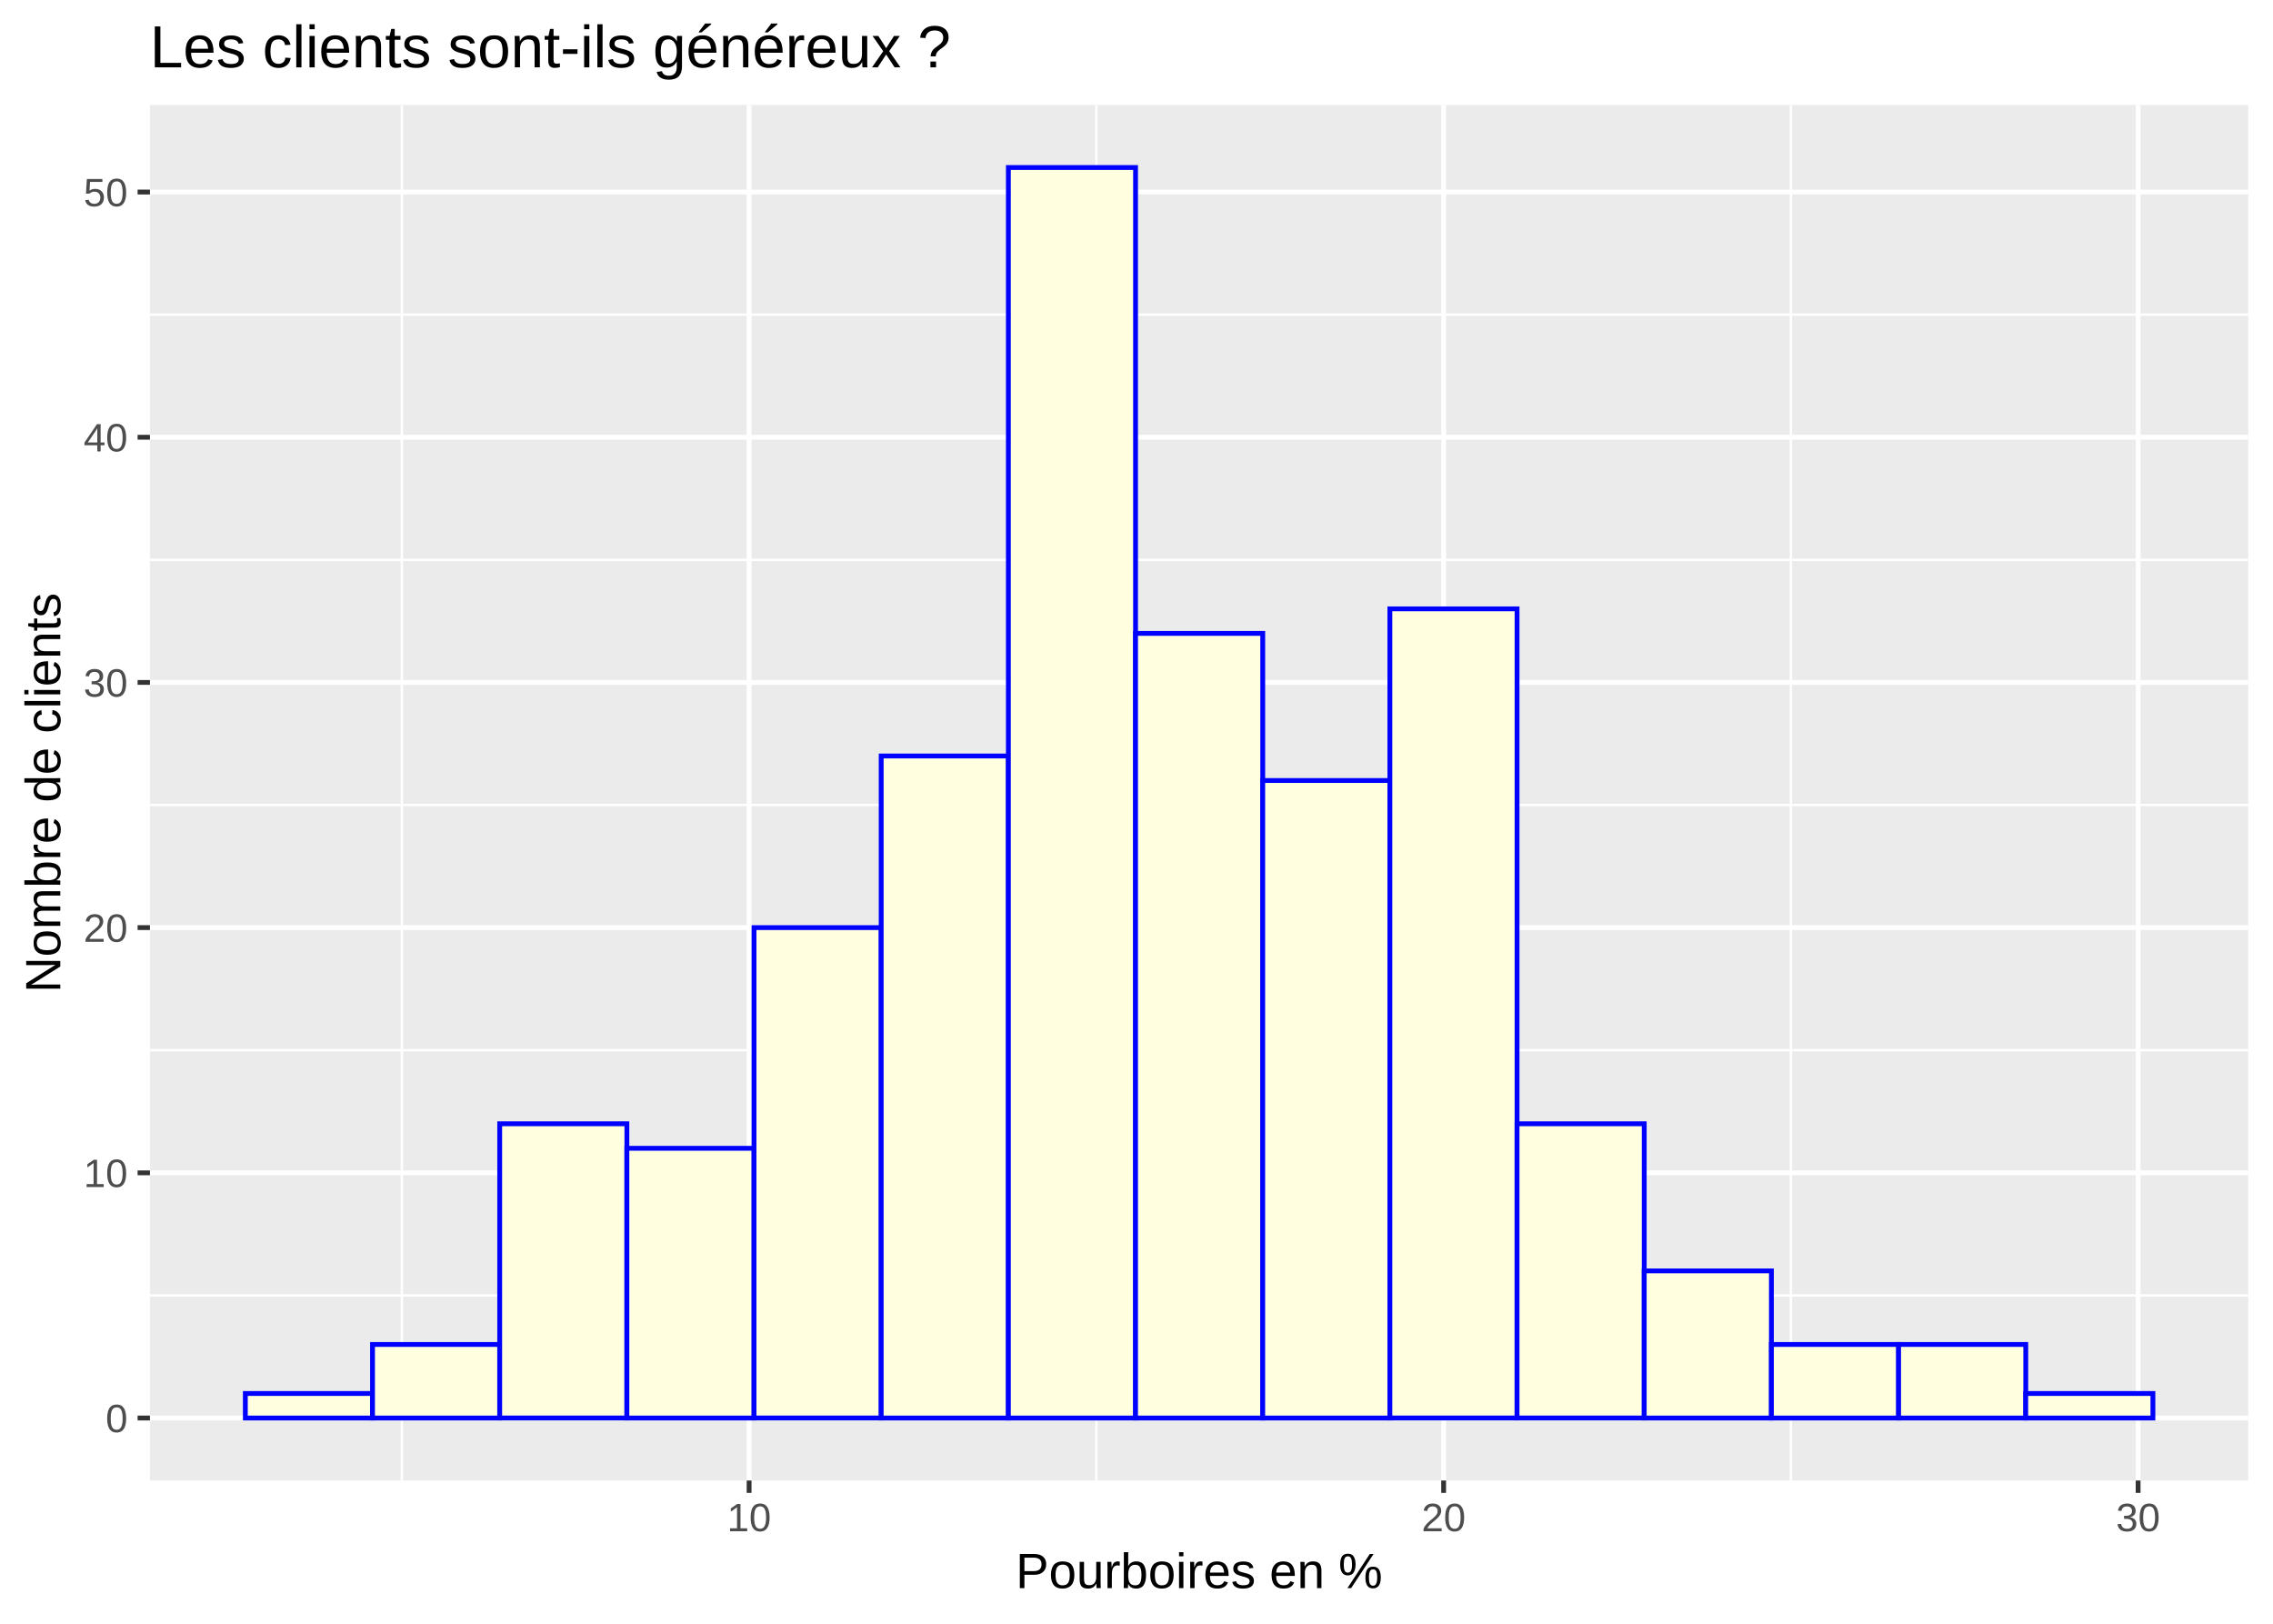
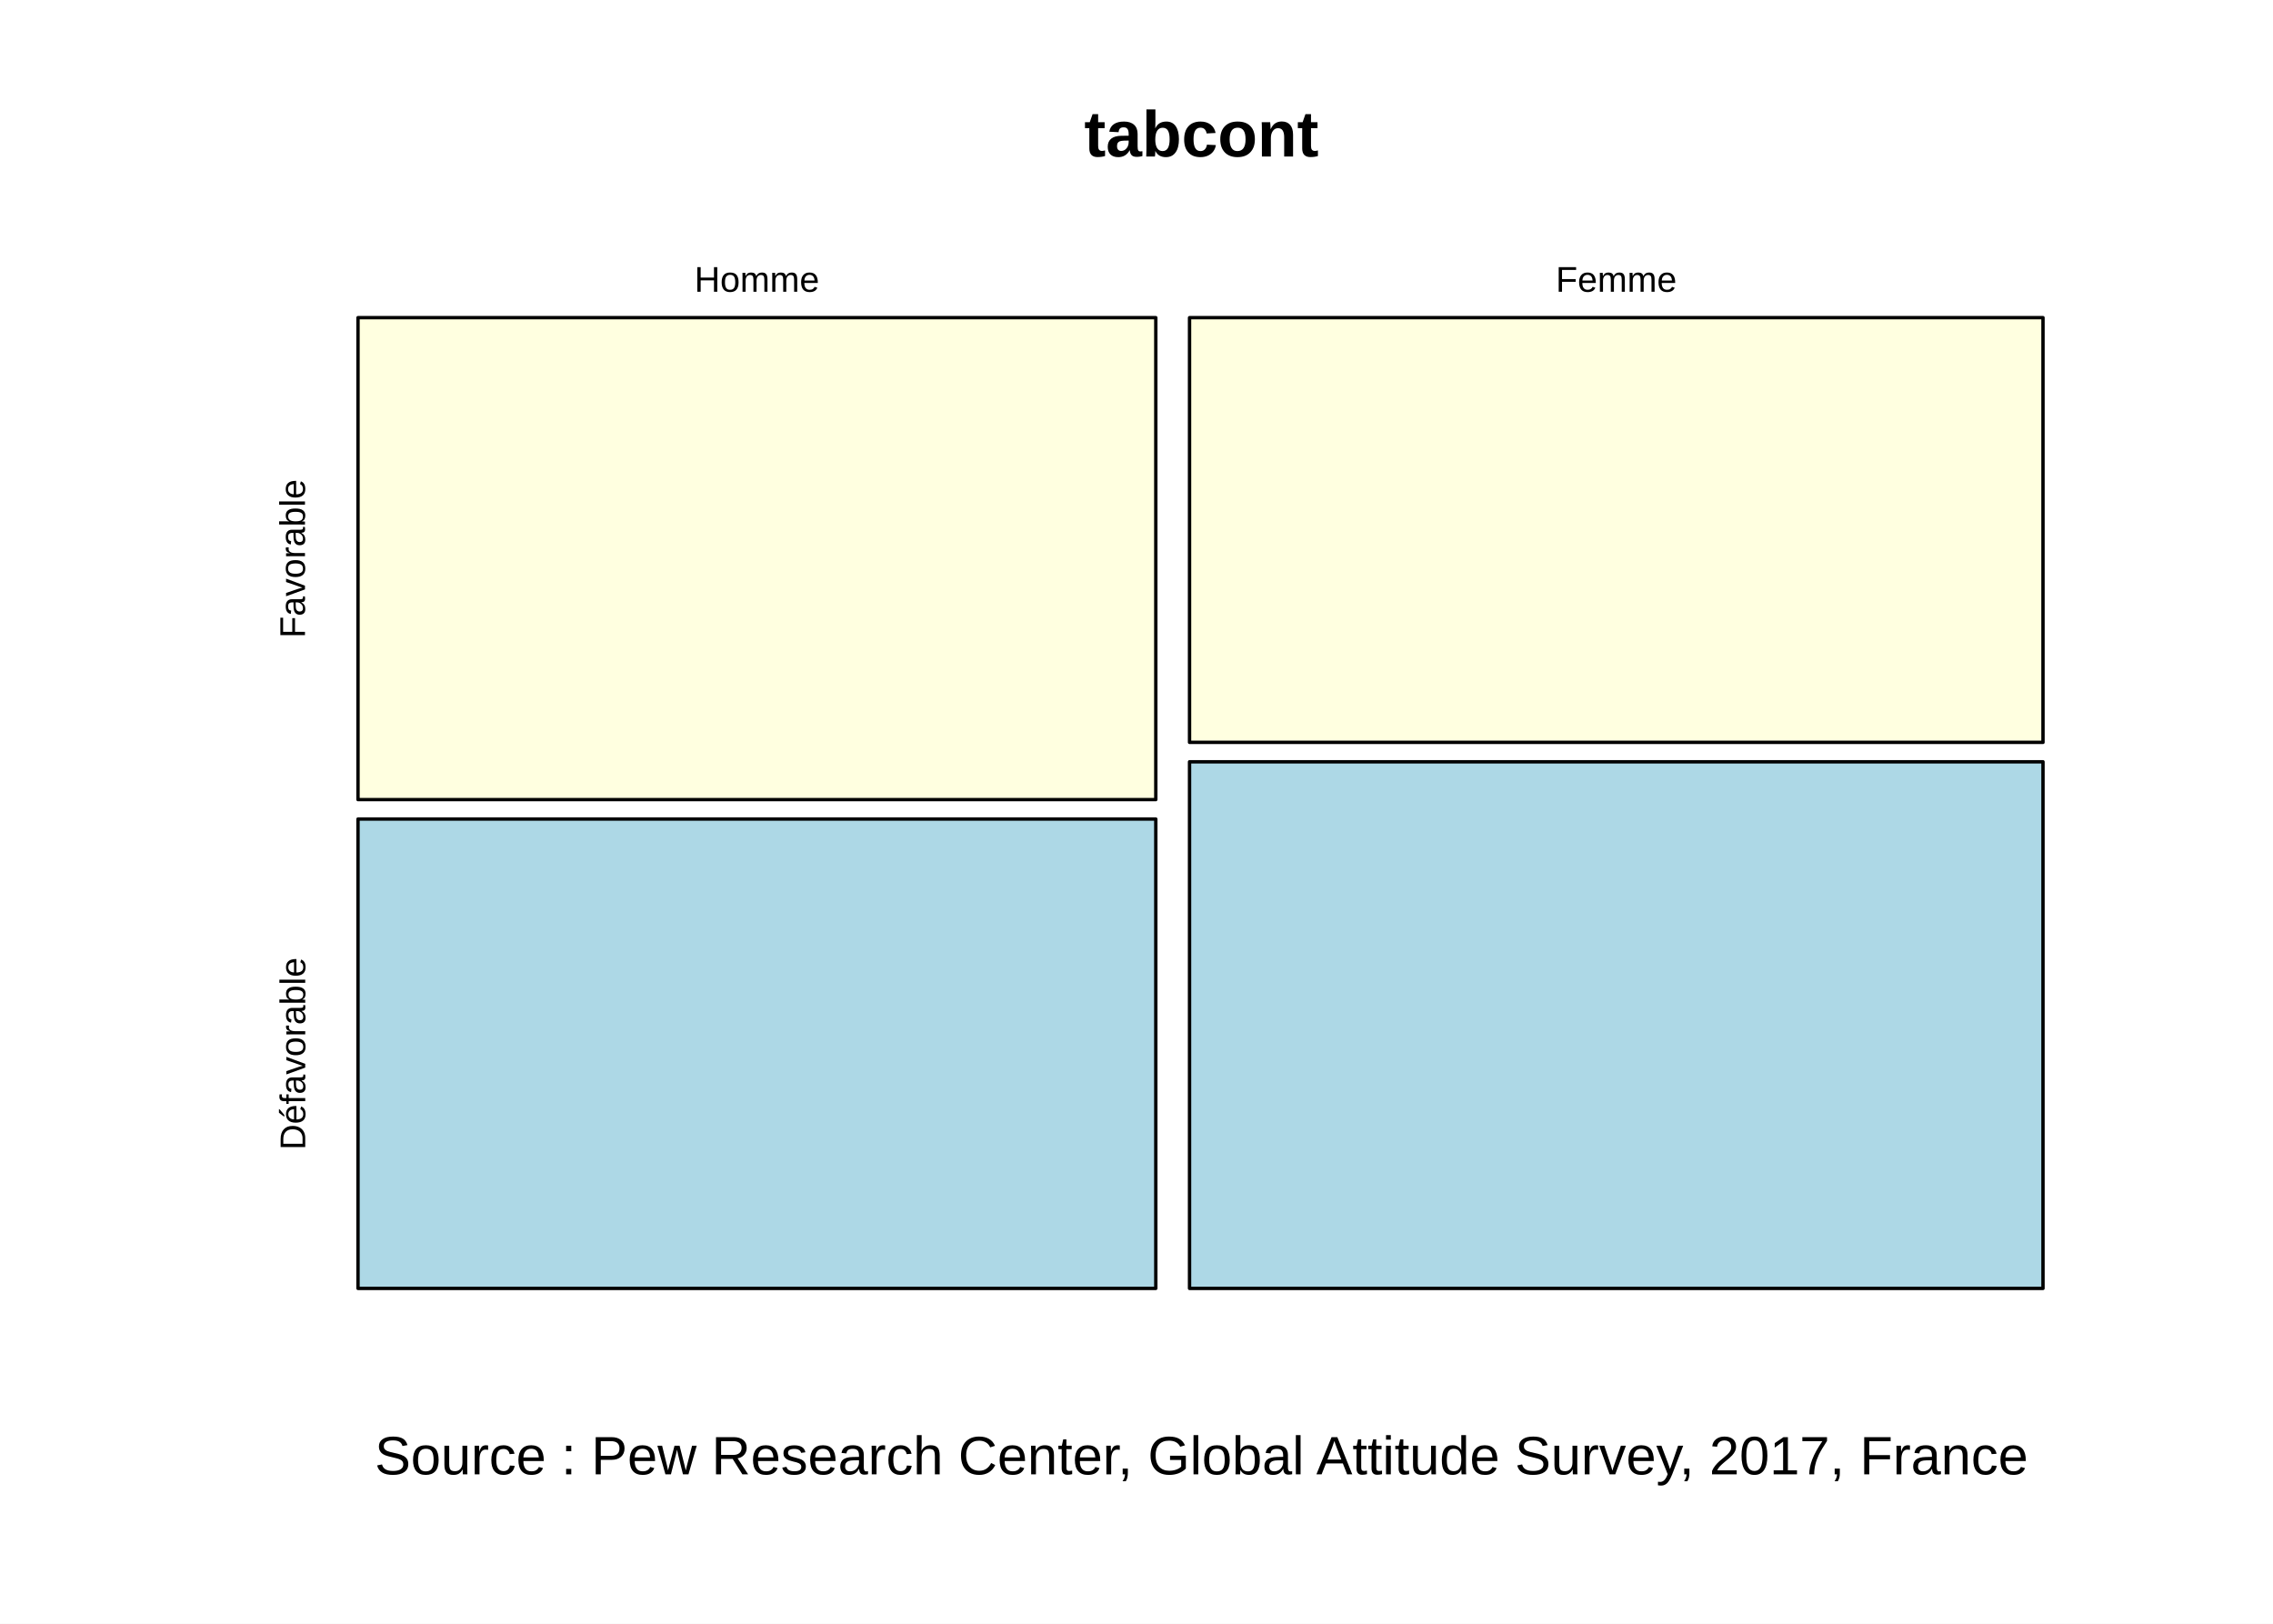
<svg xmlns="http://www.w3.org/2000/svg" class="svglite" width="504.00pt" height="360.00pt" viewBox="0 0 504.00 360.00">
  <defs>
    <style type="text/css">
    .svglite line, .svglite polyline, .svglite polygon, .svglite path, .svglite rect, .svglite circle {
      fill: none;
      stroke: #000000;
      stroke-linecap: round;
      stroke-linejoin: round;
      stroke-miterlimit: 10.00;
    }
  </style>
  </defs>
  <rect width="100%" height="100%" style="stroke: none; fill: #FFFFFF;" />
  <defs>
    <clipPath id="cpMC4wMHw1MDQuMDB8MC4wMHwzNjAuMDA=">
      <rect x="0.00" y="0.00" width="504.00" height="360.00" />
    </clipPath>
  </defs>
  <g clip-path="url(#cpMC4wMHw1MDQuMDB8MC4wMHwzNjAuMDA=)">
-     <rect x="0.00" y="0.00" width="504.00" height="360.00" style="stroke-width: 1.07; stroke: #FFFFFF; fill: #FFFFFF;" />
+     <text x="266.40" y="34.70" text-anchor="middle" style="font-size: 14.40px; font-weight: bold; font-family: Arial;" textLength="51.98px" lengthAdjust="spacingAndGlyphs">tabcont</text>
+     <text x="266.40" y="326.88" text-anchor="middle" style="font-size: 12.00px; font-family: Arial;" textLength="368.86px" lengthAdjust="spacingAndGlyphs">Source : Pew Research Center, Global Attitude Survey, 2017, France</text>
+     <text x="167.83" y="64.69" text-anchor="middle" style="font-size: 7.92px; font-family: Arial;" textLength="27.68px" lengthAdjust="spacingAndGlyphs">Homme</text>
+     <text x="358.38" y="64.69" text-anchor="middle" style="font-size: 7.92px; font-family: Arial;" textLength="26.81px" lengthAdjust="spacingAndGlyphs">Femme</text>
+     <text transform="translate(67.62,123.86) rotate(-90)" text-anchor="middle" style="font-size: 7.92px; font-family: Arial;" textLength="35.17px" lengthAdjust="spacingAndGlyphs">Favorable</text>
+     <text transform="translate(67.68,233.62) rotate(-90)" text-anchor="middle" style="font-size: 7.92px; font-family: Arial;" textLength="42.65px" lengthAdjust="spacingAndGlyphs">Défavorable</text>
  </g>
  <defs>
-     <clipPath id="cpMzMuMjV8NDk4LjUyfDIzLjI4fDMyOC4yNQ==">
-       <rect x="33.25" y="23.28" width="465.27" height="304.97" />
+     <clipPath id="cpNTkuMDR8NDczLjc2fDU5LjA0fDI4Ni41Ng==">
+       <rect x="59.04" y="59.04" width="414.72" height="227.52" />
    </clipPath>
  </defs>
-   <g clip-path="url(#cpMzMuMjV8NDk4LjUyfDIzLjI4fDMyOC4yNQ==)">
-     <rect x="33.25" y="23.28" width="465.27" height="304.97" style="stroke-width: 1.07; stroke: none; fill: #EBEBEB;" />
-     <polyline points="33.25,287.21 498.52,287.21 " style="stroke-width: 0.53; stroke: #FFFFFF; stroke-linecap: butt;" />
-     <polyline points="33.25,232.85 498.52,232.85 " style="stroke-width: 0.53; stroke: #FFFFFF; stroke-linecap: butt;" />
-     <polyline points="33.25,178.48 498.52,178.48 " style="stroke-width: 0.53; stroke: #FFFFFF; stroke-linecap: butt;" />
-     <polyline points="33.25,124.12 498.52,124.12 " style="stroke-width: 0.53; stroke: #FFFFFF; stroke-linecap: butt;" />
-     <polyline points="33.25,69.76 498.52,69.76 " style="stroke-width: 0.53; stroke: #FFFFFF; stroke-linecap: butt;" />
-     <polyline points="89.10,328.25 89.10,23.28 " style="stroke-width: 0.53; stroke: #FFFFFF; stroke-linecap: butt;" />
-     <polyline points="243.10,328.25 243.10,23.28 " style="stroke-width: 0.53; stroke: #FFFFFF; stroke-linecap: butt;" />
-     <polyline points="397.10,328.25 397.10,23.28 " style="stroke-width: 0.53; stroke: #FFFFFF; stroke-linecap: butt;" />
-     <polyline points="33.25,314.39 498.52,314.39 " style="stroke-width: 1.07; stroke: #FFFFFF; stroke-linecap: butt;" />
-     <polyline points="33.25,260.03 498.52,260.03 " style="stroke-width: 1.07; stroke: #FFFFFF; stroke-linecap: butt;" />
-     <polyline points="33.25,205.66 498.52,205.66 " style="stroke-width: 1.07; stroke: #FFFFFF; stroke-linecap: butt;" />
-     <polyline points="33.25,151.30 498.52,151.30 " style="stroke-width: 1.07; stroke: #FFFFFF; stroke-linecap: butt;" />
-     <polyline points="33.25,96.94 498.52,96.94 " style="stroke-width: 1.07; stroke: #FFFFFF; stroke-linecap: butt;" />
-     <polyline points="33.25,42.58 498.52,42.58 " style="stroke-width: 1.07; stroke: #FFFFFF; stroke-linecap: butt;" />
-     <polyline points="166.10,328.25 166.10,23.28 " style="stroke-width: 1.07; stroke: #FFFFFF; stroke-linecap: butt;" />
-     <polyline points="320.10,328.25 320.10,23.28 " style="stroke-width: 1.07; stroke: #FFFFFF; stroke-linecap: butt;" />
-     <polyline points="474.09,328.25 474.09,23.28 " style="stroke-width: 1.07; stroke: #FFFFFF; stroke-linecap: butt;" />
-     <rect x="54.40" y="308.95" width="28.20" height="5.44" style="stroke-width: 1.07; stroke: #0000FF; stroke-linecap: square; stroke-linejoin: miter; fill: #FFFFE0;" />
-     <rect x="82.60" y="298.08" width="28.20" height="16.31" style="stroke-width: 1.07; stroke: #0000FF; stroke-linecap: square; stroke-linejoin: miter; fill: #FFFFE0;" />
-     <rect x="110.80" y="249.15" width="28.20" height="65.23" style="stroke-width: 1.07; stroke: #0000FF; stroke-linecap: square; stroke-linejoin: miter; fill: #FFFFE0;" />
-     <rect x="139.00" y="254.59" width="28.20" height="59.80" style="stroke-width: 1.07; stroke: #0000FF; stroke-linecap: square; stroke-linejoin: miter; fill: #FFFFE0;" />
-     <rect x="167.19" y="205.66" width="28.20" height="108.72" style="stroke-width: 1.07; stroke: #0000FF; stroke-linecap: square; stroke-linejoin: miter; fill: #FFFFE0;" />
-     <rect x="195.39" y="167.61" width="28.20" height="146.78" style="stroke-width: 1.07; stroke: #0000FF; stroke-linecap: square; stroke-linejoin: miter; fill: #FFFFE0;" />
-     <rect x="223.59" y="37.14" width="28.20" height="277.25" style="stroke-width: 1.07; stroke: #0000FF; stroke-linecap: square; stroke-linejoin: miter; fill: #FFFFE0;" />
-     <rect x="251.79" y="140.43" width="28.20" height="173.96" style="stroke-width: 1.07; stroke: #0000FF; stroke-linecap: square; stroke-linejoin: miter; fill: #FFFFE0;" />
-     <rect x="279.99" y="173.05" width="28.20" height="141.34" style="stroke-width: 1.07; stroke: #0000FF; stroke-linecap: square; stroke-linejoin: miter; fill: #FFFFE0;" />
-     <rect x="308.18" y="134.99" width="28.20" height="179.39" style="stroke-width: 1.07; stroke: #0000FF; stroke-linecap: square; stroke-linejoin: miter; fill: #FFFFE0;" />
-     <rect x="336.38" y="249.15" width="28.20" height="65.23" style="stroke-width: 1.07; stroke: #0000FF; stroke-linecap: square; stroke-linejoin: miter; fill: #FFFFE0;" />
-     <rect x="364.58" y="281.77" width="28.20" height="32.62" style="stroke-width: 1.07; stroke: #0000FF; stroke-linecap: square; stroke-linejoin: miter; fill: #FFFFE0;" />
-     <rect x="392.78" y="298.08" width="28.20" height="16.31" style="stroke-width: 1.07; stroke: #0000FF; stroke-linecap: square; stroke-linejoin: miter; fill: #FFFFE0;" />
-     <rect x="420.98" y="298.08" width="28.20" height="16.31" style="stroke-width: 1.07; stroke: #0000FF; stroke-linecap: square; stroke-linejoin: miter; fill: #FFFFE0;" />
-     <rect x="449.17" y="308.95" width="28.20" height="5.44" style="stroke-width: 1.07; stroke: #0000FF; stroke-linecap: square; stroke-linejoin: miter; fill: #FFFFE0;" />
-   </g>
-   <g clip-path="url(#cpMC4wMHw1MDQuMDB8MC4wMHwzNjAuMDA=)">
-     <text x="28.32" y="317.54" text-anchor="end" style="font-size: 8.80px; fill: #4D4D4D; font-family: Arial;" textLength="4.90px" lengthAdjust="spacingAndGlyphs">0</text>
-     <text x="28.32" y="263.18" text-anchor="end" style="font-size: 8.80px; fill: #4D4D4D; font-family: Arial;" textLength="9.79px" lengthAdjust="spacingAndGlyphs">10</text>
-     <text x="28.32" y="208.82" text-anchor="end" style="font-size: 8.80px; fill: #4D4D4D; font-family: Arial;" textLength="9.79px" lengthAdjust="spacingAndGlyphs">20</text>
-     <text x="28.32" y="154.46" text-anchor="end" style="font-size: 8.80px; fill: #4D4D4D; font-family: Arial;" textLength="9.79px" lengthAdjust="spacingAndGlyphs">30</text>
-     <text x="28.32" y="100.09" text-anchor="end" style="font-size: 8.80px; fill: #4D4D4D; font-family: Arial;" textLength="9.79px" lengthAdjust="spacingAndGlyphs">40</text>
-     <text x="28.32" y="45.73" text-anchor="end" style="font-size: 8.80px; fill: #4D4D4D; font-family: Arial;" textLength="9.79px" lengthAdjust="spacingAndGlyphs">50</text>
-     <polyline points="30.51,314.39 33.25,314.39 " style="stroke-width: 1.07; stroke: #333333; stroke-linecap: butt;" />
-     <polyline points="30.51,260.03 33.25,260.03 " style="stroke-width: 1.07; stroke: #333333; stroke-linecap: butt;" />
-     <polyline points="30.51,205.66 33.25,205.66 " style="stroke-width: 1.07; stroke: #333333; stroke-linecap: butt;" />
-     <polyline points="30.51,151.30 33.25,151.30 " style="stroke-width: 1.07; stroke: #333333; stroke-linecap: butt;" />
-     <polyline points="30.51,96.94 33.25,96.94 " style="stroke-width: 1.07; stroke: #333333; stroke-linecap: butt;" />
-     <polyline points="30.51,42.58 33.25,42.58 " style="stroke-width: 1.07; stroke: #333333; stroke-linecap: butt;" />
-     <polyline points="166.10,330.99 166.10,328.25 " style="stroke-width: 1.07; stroke: #333333; stroke-linecap: butt;" />
-     <polyline points="320.10,330.99 320.10,328.25 " style="stroke-width: 1.07; stroke: #333333; stroke-linecap: butt;" />
-     <polyline points="474.09,330.99 474.09,328.25 " style="stroke-width: 1.07; stroke: #333333; stroke-linecap: butt;" />
-     <text x="166.10" y="339.49" text-anchor="middle" style="font-size: 8.80px; fill: #4D4D4D; font-family: Arial;" textLength="9.79px" lengthAdjust="spacingAndGlyphs">10</text>
-     <text x="320.10" y="339.49" text-anchor="middle" style="font-size: 8.80px; fill: #4D4D4D; font-family: Arial;" textLength="9.79px" lengthAdjust="spacingAndGlyphs">20</text>
-     <text x="474.09" y="339.49" text-anchor="middle" style="font-size: 8.80px; fill: #4D4D4D; font-family: Arial;" textLength="9.79px" lengthAdjust="spacingAndGlyphs">30</text>
-     <text x="265.89" y="352.10" text-anchor="middle" style="font-size: 11.00px; font-family: Arial;" textLength="81.33px" lengthAdjust="spacingAndGlyphs">Pourboires en %</text>
-     <text transform="translate(13.37,175.77) rotate(-90)" text-anchor="middle" style="font-size: 11.00px; font-family: Arial;" textLength="88.65px" lengthAdjust="spacingAndGlyphs">Nombre de clients</text>
-     <text x="33.25" y="14.94" style="font-size: 13.20px; font-family: Arial;" textLength="177.44px" lengthAdjust="spacingAndGlyphs">Les clients sont-ils généreux ?</text>
+   <g clip-path="url(#cpNTkuMDR8NDczLjc2fDU5LjA0fDI4Ni41Ng==)">
+     <polygon points="79.38,177.28 256.28,177.28 256.28,70.43 79.38,70.43 " style="stroke-width: 0.75; fill: #FFFFE0;" />
+     <polygon points="79.38,285.65 256.28,285.65 256.28,181.59 79.38,181.59 " style="stroke-width: 0.75; fill: #ADD8E6;" />
+     <polygon points="263.76,164.59 453.00,164.59 453.00,70.43 263.76,70.43 " style="stroke-width: 0.75; fill: #FFFFE0;" />
+     <polygon points="263.76,285.65 453.00,285.65 453.00,168.90 263.76,168.90 " style="stroke-width: 0.75; fill: #ADD8E6;" />
  </g>
</svg>
